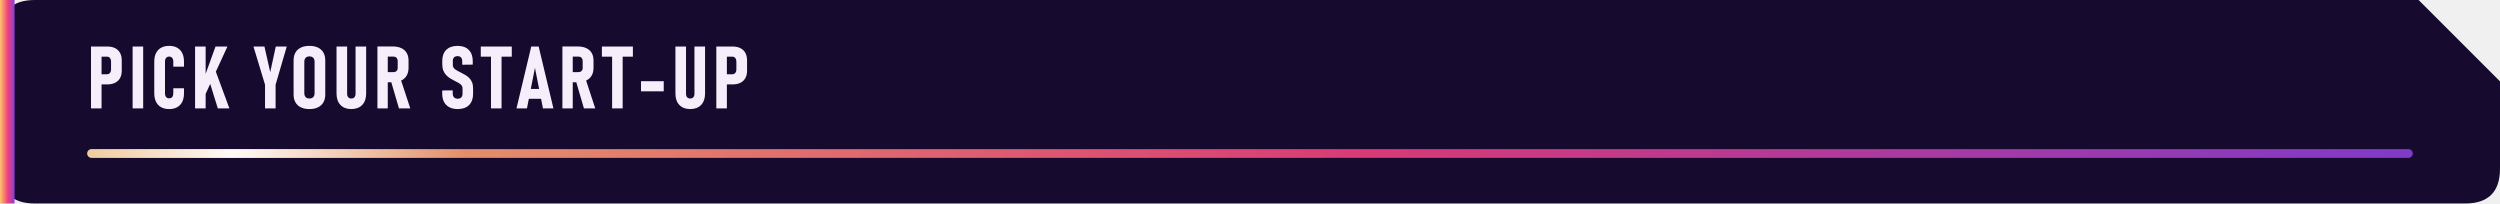
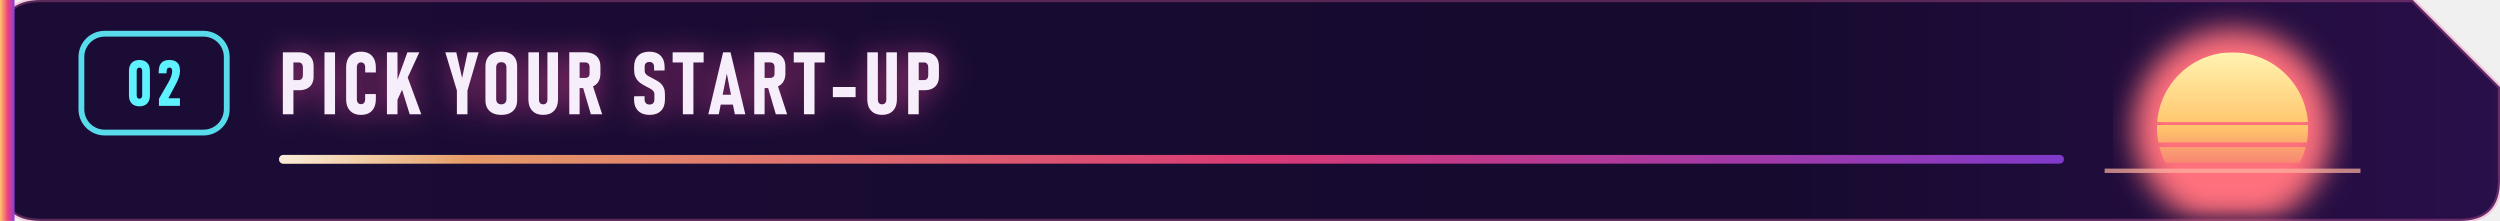
- <svg xmlns="http://www.w3.org/2000/svg" viewBox="0 0 860 70" width="860" height="70" role="img" aria-label="Pick your start-up">
+ <svg xmlns="http://www.w3.org/2000/svg" viewBox="0 0 860 76" width="860" height="76" role="img" aria-label="Pick your start-up">
  <defs>
    <linearGradient id="ink" x1="0" y1="0" x2="1" y2="0">
      <stop offset="0" stop-color="#ffc46b" />
      <stop offset=".55" stop-color="#ee3f7c" />
      <stop offset="1" stop-color="#8b3fd9" />
    </linearGradient>
+     <linearGradient id="sun" x1="0" y1="0" x2="0" y2="1">
+       <stop offset="0" stop-color="#fff3b0" />
+       <stop offset=".5" stop-color="#ffc46b" />
+       <stop offset="1" stop-color="#ee3f7c" />
+     </linearGradient>
+     <linearGradient id="plate" x1="0" y1="0" x2="1" y2="0">
+       <stop offset="0" stop-color="#1b0c36" />
+       <stop offset=".7" stop-color="#160a2e" />
+       <stop offset="1" stop-color="#2a0f4a" />
+     </linearGradient>
    <linearGradient id="shine" x1="0" y1="0" x2="1" y2="0">
      <stop offset="0" stop-color="#fff" stop-opacity="0" />
      <stop offset=".5" stop-color="#fff" stop-opacity=".95" />
      <stop offset="1" stop-color="#fff" stop-opacity="0" />
    </linearGradient>
+     <filter id="glow" x="-10%" y="-60%" width="120%" height="220%">
+       <feGaussianBlur stdDeviation="5" />
+     </filter>
    <clipPath id="line">
-       <rect x="30" y="51.299" width="800" height="3" rx="1.5" />
+       <rect x="96" y="53.299" width="614" height="3" rx="1.5" />
    </clipPath>
+     <mask id="sm">
+       <circle cx="768" cy="44" r="26" fill="#fff" />
+       <rect x="742" y="58" width="52" height="20" fill="#000" />
+       <rect x="742" y="42" width="52" height="1.0" fill="#000" />
+       <rect x="742" y="49" width="52" height="1.6" fill="#000" />
+       <rect x="742" y="56" width="52" height="2.2" fill="#000" />
+       <rect x="742" y="63" width="52" height="2.8" fill="#000" />
+       <rect x="742" y="70" width="52" height="3.4" fill="#000" />
+     </mask>
  </defs>
  <style>
  .run { animation: run 4.5s ease-in-out infinite; }
  @keyframes run { 0% { transform: translateX(-180px); } 55%, 100% { transform: translateX(900px); } }
-   @media (prefers-reduced-motion: reduce) { * { animation: none !important; } }
+   .on { animation: on 1.4s linear both; }
+   @keyframes on { 0% { opacity: 0; } 10% { opacity: .8; } 14% { opacity: .1; } 22% { opacity: 1; } 26% { opacity: .4; } 34%, 100% { opacity: 1; } }
+   .breathe { animation: breathe 4s ease-in-out infinite alternate; } @keyframes breathe { from { opacity: .35; } to { opacity: .8; } }
+   @media (prefers-reduced-motion: reduce) { .run, .up { animation: none !important; } .up { opacity: 1 !important; } }
</style>
-   <path d="M0,12 Q0,0 12,0 H832 L860,28 V58 Q860,70 848,70 H12 Q0,70 0,58 Z" fill="#160a2e" />
-   <rect x="0" y="0" width="5" height="70" fill="url(#ink)" />
-   <g fill="#f6eefa">
-     <path transform="translate(30.0 16.0)" d="M3.003 13.037V9.551H6.768Q7.441 9.551 7.822 9.087Q8.203 8.623 8.203 7.808V5.303Q8.203 4.438 7.83 3.962Q7.458 3.486 6.768 3.486H3.003V0.0H6.87Q8.464 0.0 9.579 0.557Q10.693 1.113 11.287 2.183Q11.88 3.252 11.88 4.775V8.364Q11.88 9.844 11.284 10.891Q10.688 11.938 9.57 12.488Q8.452 13.037 6.87 13.037ZM1.304 21.299V0.0H4.937V21.299ZM19.254 0.0V21.299H15.621V0.0ZM28.181 21.519Q26.569 21.519 25.427 20.881Q24.284 20.244 23.676 19.028Q23.068 17.812 23.068 16.099V5.2Q23.068 3.472 23.676 2.263Q24.284 1.055 25.427 0.417Q26.569 -0.22 28.181 -0.22Q29.807 -0.22 30.949 0.417Q32.092 1.055 32.692 2.271Q33.293 3.486 33.293 5.215V6.929H29.616V5.215Q29.616 4.673 29.455 4.285Q29.294 3.896 28.972 3.677Q28.649 3.457 28.181 3.457Q27.521 3.457 27.141 3.918Q26.76 4.38 26.76 5.2V16.099Q26.76 16.919 27.141 17.373Q27.521 17.827 28.181 17.827Q28.884 17.827 29.25 17.366Q29.616 16.904 29.616 16.084V14.37H33.293V16.084Q33.293 17.812 32.692 19.028Q32.092 20.244 30.949 20.881Q29.807 21.519 28.181 21.519ZM39.993 17.915V11.455L44.139 0.0H48.24ZM37.107 21.299V0.0H40.74V21.299ZM44.93 21.299 41.326 9.668 43.816 7.485 48.914 21.299ZM68.643 0.0 64.805 13.14V21.299H61.172V13.14L57.188 0.0H60.967L62.959 8.818L64.863 0.0ZM76.441 21.519Q74.727 21.519 73.504 20.925Q72.281 20.332 71.637 19.211Q70.992 18.091 70.992 16.509V4.79Q70.992 3.193 71.637 2.073Q72.281 0.952 73.504 0.366Q74.727 -0.22 76.441 -0.22Q78.156 -0.22 79.379 0.366Q80.602 0.952 81.246 2.073Q81.891 3.193 81.891 4.79V16.509Q81.891 18.091 81.246 19.211Q80.602 20.332 79.379 20.925Q78.156 21.519 76.441 21.519ZM76.435 17.886Q77.291 17.886 77.752 17.403Q78.214 16.92 78.214 16.04V5.229Q78.214 4.368 77.753 3.883Q77.292 3.398 76.441 3.398Q75.606 3.398 75.145 3.883Q74.684 4.368 74.684 5.229V16.04Q74.684 16.92 75.145 17.403Q75.606 17.886 76.435 17.886ZM90.846 21.519Q88.466 21.519 87.115 20.105Q85.764 18.691 85.764 16.143V0.0H89.411V16.245Q89.411 17.021 89.791 17.454Q90.171 17.886 90.847 17.886Q91.535 17.886 91.923 17.454Q92.312 17.021 92.312 16.245V0.0H95.959V16.143Q95.959 18.691 94.6 20.105Q93.242 21.519 90.846 21.519ZM101.458 12.29V8.804H105.296Q106.014 8.804 106.409 8.43Q106.805 8.057 106.805 7.397V5.024Q106.805 4.292 106.409 3.882Q106.014 3.472 105.296 3.472H101.458V-0.015H105.076Q106.805 -0.015 108.028 0.549Q109.251 1.113 109.896 2.197Q110.54 3.281 110.54 4.819V7.31Q110.54 8.892 109.896 10.005Q109.251 11.118 108.028 11.704Q106.805 12.29 105.076 12.29ZM99.832 21.299V-0.015H103.392V21.299ZM107.244 21.299 104.417 11.631 107.742 10.957 111.141 21.299ZM127.471 21.519Q125.786 21.519 124.592 20.896Q123.398 20.273 122.761 19.102Q122.124 17.93 122.124 16.26V15.117L125.742 15.088V16.23Q125.742 17.036 126.196 17.498Q126.65 17.959 127.456 17.959Q128.247 17.959 128.679 17.505Q129.111 17.051 129.111 16.26V14.399Q129.111 13.74 128.723 13.293Q128.335 12.847 127.69 12.488Q127.046 12.129 126.299 11.763Q125.581 11.396 124.841 10.942Q124.102 10.488 123.494 9.851Q122.886 9.214 122.512 8.291Q122.139 7.368 122.139 6.064V4.966Q122.139 2.505 123.523 1.143Q124.907 -0.22 127.427 -0.22Q129.873 -0.22 131.25 1.157Q132.627 2.534 132.627 5.024V6.226L129.009 6.27V5.054Q129.009 4.233 128.591 3.772Q128.174 3.311 127.427 3.311Q126.636 3.311 126.204 3.728Q125.771 4.146 125.771 4.878V6.299Q125.771 7.046 126.218 7.522Q126.665 7.998 127.375 8.357Q128.086 8.716 128.877 9.141Q129.565 9.492 130.247 9.902Q130.928 10.312 131.492 10.898Q132.056 11.484 132.4 12.349Q132.744 13.213 132.744 14.487V16.26Q132.744 18.75 131.36 20.134Q129.976 21.519 127.471 21.519ZM138.902 21.299V1.787H142.535V21.299ZM135.387 3.486V0.0H146.051V3.486ZM147.668 21.299 152.751 0.0H155.3L160.383 21.299H156.779L154.025 7.339L151.271 21.299ZM151.125 17.988V14.59H156.926V17.988ZM165.091 12.29V8.804H168.929Q169.646 8.804 170.042 8.43Q170.438 8.057 170.438 7.397V5.024Q170.438 4.292 170.042 3.882Q169.646 3.472 168.929 3.472H165.091V-0.015H168.709Q170.438 -0.015 171.661 0.549Q172.884 1.113 173.528 2.197Q174.173 3.281 174.173 4.819V7.31Q174.173 8.892 173.528 10.005Q172.884 11.118 171.661 11.704Q170.438 12.29 168.709 12.29ZM163.465 21.299V-0.015H167.024V21.299ZM170.877 21.299 168.05 11.631 171.375 10.957 174.773 21.299ZM180.565 21.299V1.787H184.198V21.299ZM177.05 3.486V0.0H187.714V3.486ZM190.503 11.924H198.325V15.41H190.503ZM207.427 21.519Q205.047 21.519 203.696 20.105Q202.345 18.691 202.345 16.143V0.0H205.992V16.245Q205.992 17.021 206.372 17.454Q206.752 17.886 207.428 17.886Q208.116 17.886 208.504 17.454Q208.893 17.021 208.893 16.245V0.0H212.54V16.143Q212.54 18.691 211.181 20.105Q209.823 21.519 207.427 21.519ZM218.112 13.037V9.551H221.877Q222.551 9.551 222.932 9.087Q223.312 8.623 223.312 7.808V5.303Q223.312 4.438 222.94 3.962Q222.567 3.486 221.877 3.486H218.112V0.0H221.979Q223.574 0.0 224.688 0.557Q225.803 1.113 226.396 2.183Q226.989 3.252 226.989 4.775V8.364Q226.989 9.844 226.393 10.891Q225.797 11.938 224.679 12.488Q223.562 13.037 221.979 13.037ZM216.413 21.299V0.0H220.046V21.299Z" />
+   <path d="M0,14 Q0,0 14,0 H830 L860,30 V62 Q860,76 846,76 H14 Q0,76 0,62 Z" fill="url(#plate)" />
+   <path d="M0,14 Q0,0 14,0 H830 L860,30 V62 Q860,76 846,76 H14 Q0,76 0,62 Z" fill="none" stroke="#ff6fb5" stroke-opacity=".28" stroke-width="1.5" />
+   <rect x="0" y="0" width="5" height="76" fill="url(#ink)" />
+   <circle class="breathe" cx="768" cy="44" r="34" fill="#ff6f7d" filter="url(#glow)" />
+   <rect x="742" y="18" width="52" height="52" fill="url(#sun)" mask="url(#sm)" />
+   <rect x="724" y="58" width="88" height="1.5" fill="#ffb3a0" opacity=".7" />
+   <g class="on">
+     <rect x="28" y="11.6" width="50" height="34" rx="8" fill="none" stroke="#5ef2ff" stroke-width="2" opacity=".9" />
+     <g fill="#5ef2ff" transform="translate(43.4 20.8)">
+       <path transform="translate(0.0 0.0)" d="M4.566 15.78Q2.847 15.78 1.901 14.797Q0.956 13.814 0.956 12.021V3.599Q0.956 1.805 1.902 0.822Q2.848 -0.161 4.565 -0.161Q6.283 -0.161 7.229 0.822Q8.175 1.805 8.175 3.599V12.021Q8.175 13.814 7.229 14.797Q6.284 15.78 4.566 15.78ZM4.569 13.159Q5.006 13.159 5.258 12.858Q5.511 12.558 5.511 12.021V3.599Q5.511 3.062 5.256 2.761Q5.002 2.46 4.569 2.46Q4.136 2.46 3.878 2.761Q3.62 3.062 3.62 3.599V12.021Q3.62 12.558 3.876 12.858Q4.133 13.159 4.569 13.159ZM11.278 15.619V13.181L14.425 7.702Q15.145 6.456 15.478 5.479Q15.811 4.501 15.811 3.781V3.577Q15.811 3.008 15.596 2.734Q15.382 2.46 14.909 2.46Q14.383 2.46 14.141 2.804Q13.899 3.147 13.899 3.878V4.437H11.192V3.878Q11.192 1.837 12.1 0.838Q13.008 -0.161 14.855 -0.161Q16.703 -0.161 17.611 0.768Q18.518 1.697 18.518 3.588V3.792Q18.518 4.651 18.142 5.774Q17.766 6.896 17.004 8.325L14.522 12.998H18.497V15.619Z" />
+     </g>
+     <g fill="#ff4fa3" opacity=".55" filter="url(#glow)">
+       <path transform="translate(96.0 18.0)" d="M3.003 13.037V9.551H6.768Q7.441 9.551 7.822 9.087Q8.203 8.623 8.203 7.808V5.303Q8.203 4.438 7.83 3.962Q7.458 3.486 6.768 3.486H3.003V0.0H6.87Q8.464 0.0 9.579 0.557Q10.693 1.113 11.287 2.183Q11.88 3.252 11.88 4.775V8.364Q11.88 9.844 11.284 10.891Q10.688 11.938 9.57 12.488Q8.452 13.037 6.87 13.037ZM1.304 21.299V0.0H4.937V21.299ZM19.254 0.0V21.299H15.621V0.0ZM28.181 21.519Q26.569 21.519 25.427 20.881Q24.284 20.244 23.676 19.028Q23.068 17.812 23.068 16.099V5.2Q23.068 3.472 23.676 2.263Q24.284 1.055 25.427 0.417Q26.569 -0.22 28.181 -0.22Q29.807 -0.22 30.949 0.417Q32.092 1.055 32.692 2.271Q33.293 3.486 33.293 5.215V6.929H29.616V5.215Q29.616 4.673 29.455 4.285Q29.294 3.896 28.972 3.677Q28.649 3.457 28.181 3.457Q27.521 3.457 27.141 3.918Q26.76 4.38 26.76 5.2V16.099Q26.76 16.919 27.141 17.373Q27.521 17.827 28.181 17.827Q28.884 17.827 29.25 17.366Q29.616 16.904 29.616 16.084V14.37H33.293V16.084Q33.293 17.812 32.692 19.028Q32.092 20.244 30.949 20.881Q29.807 21.519 28.181 21.519ZM39.993 17.915V11.455L44.139 0.0H48.24ZM37.107 21.299V0.0H40.74V21.299ZM44.93 21.299 41.326 9.668 43.816 7.485 48.914 21.299ZM68.643 0.0 64.805 13.14V21.299H61.172V13.14L57.188 0.0H60.967L62.959 8.818L64.863 0.0ZM76.441 21.519Q74.727 21.519 73.504 20.925Q72.281 20.332 71.637 19.211Q70.992 18.091 70.992 16.509V4.79Q70.992 3.193 71.637 2.073Q72.281 0.952 73.504 0.366Q74.727 -0.22 76.441 -0.22Q78.156 -0.22 79.379 0.366Q80.602 0.952 81.246 2.073Q81.891 3.193 81.891 4.79V16.509Q81.891 18.091 81.246 19.211Q80.602 20.332 79.379 20.925Q78.156 21.519 76.441 21.519ZM76.435 17.886Q77.291 17.886 77.752 17.403Q78.214 16.92 78.214 16.04V5.229Q78.214 4.368 77.753 3.883Q77.292 3.398 76.441 3.398Q75.606 3.398 75.145 3.883Q74.684 4.368 74.684 5.229V16.04Q74.684 16.92 75.145 17.403Q75.606 17.886 76.435 17.886ZM90.846 21.519Q88.466 21.519 87.115 20.105Q85.764 18.691 85.764 16.143V0.0H89.411V16.245Q89.411 17.021 89.791 17.454Q90.171 17.886 90.847 17.886Q91.535 17.886 91.923 17.454Q92.312 17.021 92.312 16.245V0.0H95.959V16.143Q95.959 18.691 94.6 20.105Q93.242 21.519 90.846 21.519ZM101.458 12.29V8.804H105.296Q106.014 8.804 106.409 8.43Q106.805 8.057 106.805 7.397V5.024Q106.805 4.292 106.409 3.882Q106.014 3.472 105.296 3.472H101.458V-0.015H105.076Q106.805 -0.015 108.028 0.549Q109.251 1.113 109.896 2.197Q110.54 3.281 110.54 4.819V7.31Q110.54 8.892 109.896 10.005Q109.251 11.118 108.028 11.704Q106.805 12.29 105.076 12.29ZM99.832 21.299V-0.015H103.392V21.299ZM107.244 21.299 104.417 11.631 107.742 10.957 111.141 21.299ZM127.471 21.519Q125.786 21.519 124.592 20.896Q123.398 20.273 122.761 19.102Q122.124 17.93 122.124 16.26V15.117L125.742 15.088V16.23Q125.742 17.036 126.196 17.498Q126.65 17.959 127.456 17.959Q128.247 17.959 128.679 17.505Q129.111 17.051 129.111 16.26V14.399Q129.111 13.74 128.723 13.293Q128.335 12.847 127.69 12.488Q127.046 12.129 126.299 11.763Q125.581 11.396 124.841 10.942Q124.102 10.488 123.494 9.851Q122.886 9.214 122.512 8.291Q122.139 7.368 122.139 6.064V4.966Q122.139 2.505 123.523 1.143Q124.907 -0.22 127.427 -0.22Q129.873 -0.22 131.25 1.157Q132.627 2.534 132.627 5.024V6.226L129.009 6.27V5.054Q129.009 4.233 128.591 3.772Q128.174 3.311 127.427 3.311Q126.636 3.311 126.204 3.728Q125.771 4.146 125.771 4.878V6.299Q125.771 7.046 126.218 7.522Q126.665 7.998 127.375 8.357Q128.086 8.716 128.877 9.141Q129.565 9.492 130.247 9.902Q130.928 10.312 131.492 10.898Q132.056 11.484 132.4 12.349Q132.744 13.213 132.744 14.487V16.26Q132.744 18.75 131.36 20.134Q129.976 21.519 127.471 21.519ZM138.902 21.299V1.787H142.535V21.299ZM135.387 3.486V0.0H146.051V3.486ZM147.668 21.299 152.751 0.0H155.3L160.383 21.299H156.779L154.025 7.339L151.271 21.299ZM151.125 17.988V14.59H156.926V17.988ZM165.091 12.29V8.804H168.929Q169.646 8.804 170.042 8.43Q170.438 8.057 170.438 7.397V5.024Q170.438 4.292 170.042 3.882Q169.646 3.472 168.929 3.472H165.091V-0.015H168.709Q170.438 -0.015 171.661 0.549Q172.884 1.113 173.528 2.197Q174.173 3.281 174.173 4.819V7.31Q174.173 8.892 173.528 10.005Q172.884 11.118 171.661 11.704Q170.438 12.29 168.709 12.29ZM163.465 21.299V-0.015H167.024V21.299ZM170.877 21.299 168.05 11.631 171.375 10.957 174.773 21.299ZM180.565 21.299V1.787H184.198V21.299ZM177.05 3.486V0.0H187.714V3.486ZM190.503 11.924H198.325V15.41H190.503ZM207.427 21.519Q205.047 21.519 203.696 20.105Q202.345 18.691 202.345 16.143V0.0H205.992V16.245Q205.992 17.021 206.372 17.454Q206.752 17.886 207.428 17.886Q208.116 17.886 208.504 17.454Q208.893 17.021 208.893 16.245V0.0H212.54V16.143Q212.54 18.691 211.181 20.105Q209.823 21.519 207.427 21.519ZM218.112 13.037V9.551H221.877Q222.551 9.551 222.932 9.087Q223.312 8.623 223.312 7.808V5.303Q223.312 4.438 222.94 3.962Q222.567 3.486 221.877 3.486H218.112V0.0H221.979Q223.574 0.0 224.688 0.557Q225.803 1.113 226.396 2.183Q226.989 3.252 226.989 4.775V8.364Q226.989 9.844 226.393 10.891Q225.797 11.938 224.679 12.488Q223.562 13.037 221.979 13.037ZM216.413 21.299V0.0H220.046V21.299Z" />
+     </g>
+     <g fill="#f6eefa">
+       <path transform="translate(96.0 18.0)" d="M3.003 13.037V9.551H6.768Q7.441 9.551 7.822 9.087Q8.203 8.623 8.203 7.808V5.303Q8.203 4.438 7.83 3.962Q7.458 3.486 6.768 3.486H3.003V0.0H6.87Q8.464 0.0 9.579 0.557Q10.693 1.113 11.287 2.183Q11.88 3.252 11.88 4.775V8.364Q11.88 9.844 11.284 10.891Q10.688 11.938 9.57 12.488Q8.452 13.037 6.87 13.037ZM1.304 21.299V0.0H4.937V21.299ZM19.254 0.0V21.299H15.621V0.0ZM28.181 21.519Q26.569 21.519 25.427 20.881Q24.284 20.244 23.676 19.028Q23.068 17.812 23.068 16.099V5.2Q23.068 3.472 23.676 2.263Q24.284 1.055 25.427 0.417Q26.569 -0.22 28.181 -0.22Q29.807 -0.22 30.949 0.417Q32.092 1.055 32.692 2.271Q33.293 3.486 33.293 5.215V6.929H29.616V5.215Q29.616 4.673 29.455 4.285Q29.294 3.896 28.972 3.677Q28.649 3.457 28.181 3.457Q27.521 3.457 27.141 3.918Q26.76 4.38 26.76 5.2V16.099Q26.76 16.919 27.141 17.373Q27.521 17.827 28.181 17.827Q28.884 17.827 29.25 17.366Q29.616 16.904 29.616 16.084V14.37H33.293V16.084Q33.293 17.812 32.692 19.028Q32.092 20.244 30.949 20.881Q29.807 21.519 28.181 21.519ZM39.993 17.915V11.455L44.139 0.0H48.24ZM37.107 21.299V0.0H40.74V21.299ZM44.93 21.299 41.326 9.668 43.816 7.485 48.914 21.299ZM68.643 0.0 64.805 13.14V21.299H61.172V13.14L57.188 0.0H60.967L62.959 8.818L64.863 0.0ZM76.441 21.519Q74.727 21.519 73.504 20.925Q72.281 20.332 71.637 19.211Q70.992 18.091 70.992 16.509V4.79Q70.992 3.193 71.637 2.073Q72.281 0.952 73.504 0.366Q74.727 -0.22 76.441 -0.22Q78.156 -0.22 79.379 0.366Q80.602 0.952 81.246 2.073Q81.891 3.193 81.891 4.79V16.509Q81.891 18.091 81.246 19.211Q80.602 20.332 79.379 20.925Q78.156 21.519 76.441 21.519ZM76.435 17.886Q77.291 17.886 77.752 17.403Q78.214 16.92 78.214 16.04V5.229Q78.214 4.368 77.753 3.883Q77.292 3.398 76.441 3.398Q75.606 3.398 75.145 3.883Q74.684 4.368 74.684 5.229V16.04Q74.684 16.92 75.145 17.403Q75.606 17.886 76.435 17.886ZM90.846 21.519Q88.466 21.519 87.115 20.105Q85.764 18.691 85.764 16.143V0.0H89.411V16.245Q89.411 17.021 89.791 17.454Q90.171 17.886 90.847 17.886Q91.535 17.886 91.923 17.454Q92.312 17.021 92.312 16.245V0.0H95.959V16.143Q95.959 18.691 94.6 20.105Q93.242 21.519 90.846 21.519ZM101.458 12.29V8.804H105.296Q106.014 8.804 106.409 8.43Q106.805 8.057 106.805 7.397V5.024Q106.805 4.292 106.409 3.882Q106.014 3.472 105.296 3.472H101.458V-0.015H105.076Q106.805 -0.015 108.028 0.549Q109.251 1.113 109.896 2.197Q110.54 3.281 110.54 4.819V7.31Q110.54 8.892 109.896 10.005Q109.251 11.118 108.028 11.704Q106.805 12.29 105.076 12.29ZM99.832 21.299V-0.015H103.392V21.299ZM107.244 21.299 104.417 11.631 107.742 10.957 111.141 21.299ZM127.471 21.519Q125.786 21.519 124.592 20.896Q123.398 20.273 122.761 19.102Q122.124 17.93 122.124 16.26V15.117L125.742 15.088V16.23Q125.742 17.036 126.196 17.498Q126.65 17.959 127.456 17.959Q128.247 17.959 128.679 17.505Q129.111 17.051 129.111 16.26V14.399Q129.111 13.74 128.723 13.293Q128.335 12.847 127.69 12.488Q127.046 12.129 126.299 11.763Q125.581 11.396 124.841 10.942Q124.102 10.488 123.494 9.851Q122.886 9.214 122.512 8.291Q122.139 7.368 122.139 6.064V4.966Q122.139 2.505 123.523 1.143Q124.907 -0.22 127.427 -0.22Q129.873 -0.22 131.25 1.157Q132.627 2.534 132.627 5.024V6.226L129.009 6.27V5.054Q129.009 4.233 128.591 3.772Q128.174 3.311 127.427 3.311Q126.636 3.311 126.204 3.728Q125.771 4.146 125.771 4.878V6.299Q125.771 7.046 126.218 7.522Q126.665 7.998 127.375 8.357Q128.086 8.716 128.877 9.141Q129.565 9.492 130.247 9.902Q130.928 10.312 131.492 10.898Q132.056 11.484 132.4 12.349Q132.744 13.213 132.744 14.487V16.26Q132.744 18.75 131.36 20.134Q129.976 21.519 127.471 21.519ZM138.902 21.299V1.787H142.535V21.299ZM135.387 3.486V0.0H146.051V3.486ZM147.668 21.299 152.751 0.0H155.3L160.383 21.299H156.779L154.025 7.339L151.271 21.299ZM151.125 17.988V14.59H156.926V17.988ZM165.091 12.29V8.804H168.929Q169.646 8.804 170.042 8.43Q170.438 8.057 170.438 7.397V5.024Q170.438 4.292 170.042 3.882Q169.646 3.472 168.929 3.472H165.091V-0.015H168.709Q170.438 -0.015 171.661 0.549Q172.884 1.113 173.528 2.197Q174.173 3.281 174.173 4.819V7.31Q174.173 8.892 173.528 10.005Q172.884 11.118 171.661 11.704Q170.438 12.29 168.709 12.29ZM163.465 21.299V-0.015H167.024V21.299ZM170.877 21.299 168.05 11.631 171.375 10.957 174.773 21.299ZM180.565 21.299V1.787H184.198V21.299ZM177.05 3.486V0.0H187.714V3.486ZM190.503 11.924H198.325V15.41H190.503ZM207.427 21.519Q205.047 21.519 203.696 20.105Q202.345 18.691 202.345 16.143V0.0H205.992V16.245Q205.992 17.021 206.372 17.454Q206.752 17.886 207.428 17.886Q208.116 17.886 208.504 17.454Q208.893 17.021 208.893 16.245V0.0H212.54V16.143Q212.54 18.691 211.181 20.105Q209.823 21.519 207.427 21.519ZM218.112 13.037V9.551H221.877Q222.551 9.551 222.932 9.087Q223.312 8.623 223.312 7.808V5.303Q223.312 4.438 222.94 3.962Q222.567 3.486 221.877 3.486H218.112V0.0H221.979Q223.574 0.0 224.688 0.557Q225.803 1.113 226.396 2.183Q226.989 3.252 226.989 4.775V8.364Q226.989 9.844 226.393 10.891Q225.797 11.938 224.679 12.488Q223.562 13.037 221.979 13.037ZM216.413 21.299V0.0H220.046V21.299Z" />
+     </g>
  </g>
-   <rect x="30" y="51.299" width="800" height="3" rx="1.5" fill="url(#ink)" opacity=".9" />
+   <rect x="96" y="53.299" width="614" height="3" rx="1.5" fill="url(#ink)" opacity=".9" />
  <g clip-path="url(#line)">
-     <rect class="run" x="0" y="49.299" width="160" height="7" fill="url(#shine)" />
+     <rect class="run" x="0" y="51.299" width="160" height="7" fill="url(#shine)" />
  </g>
</svg>
